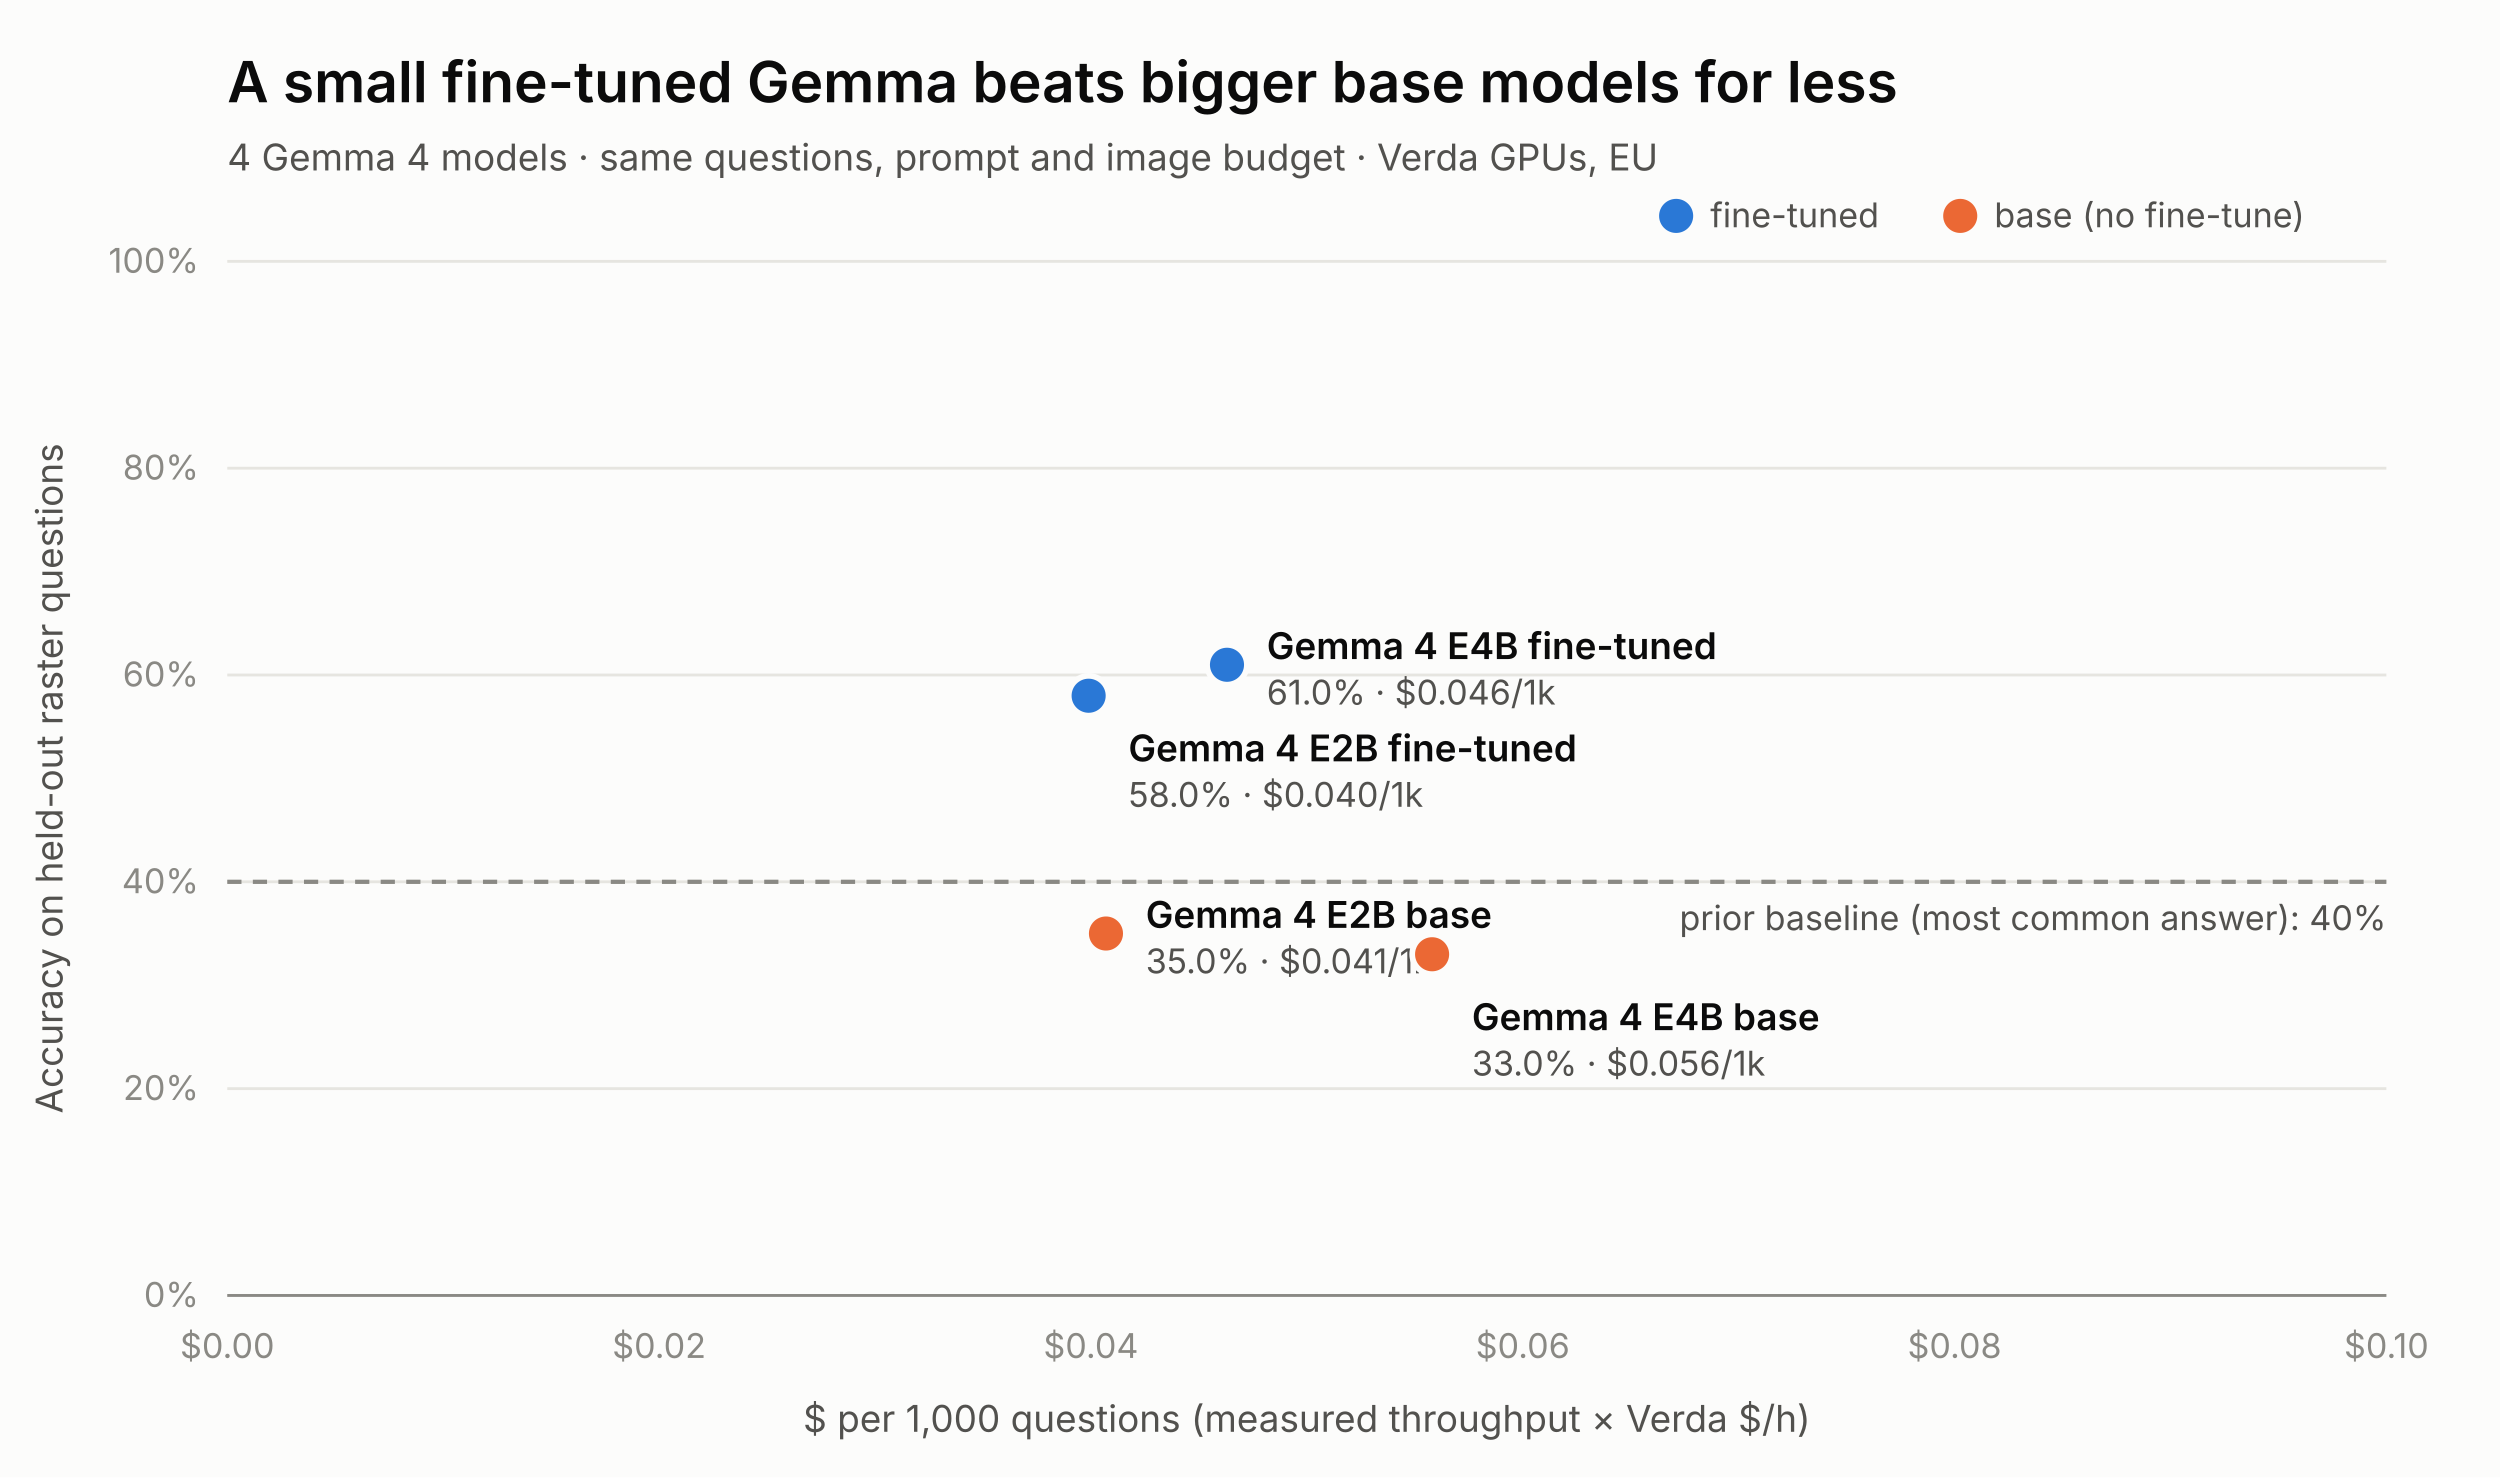
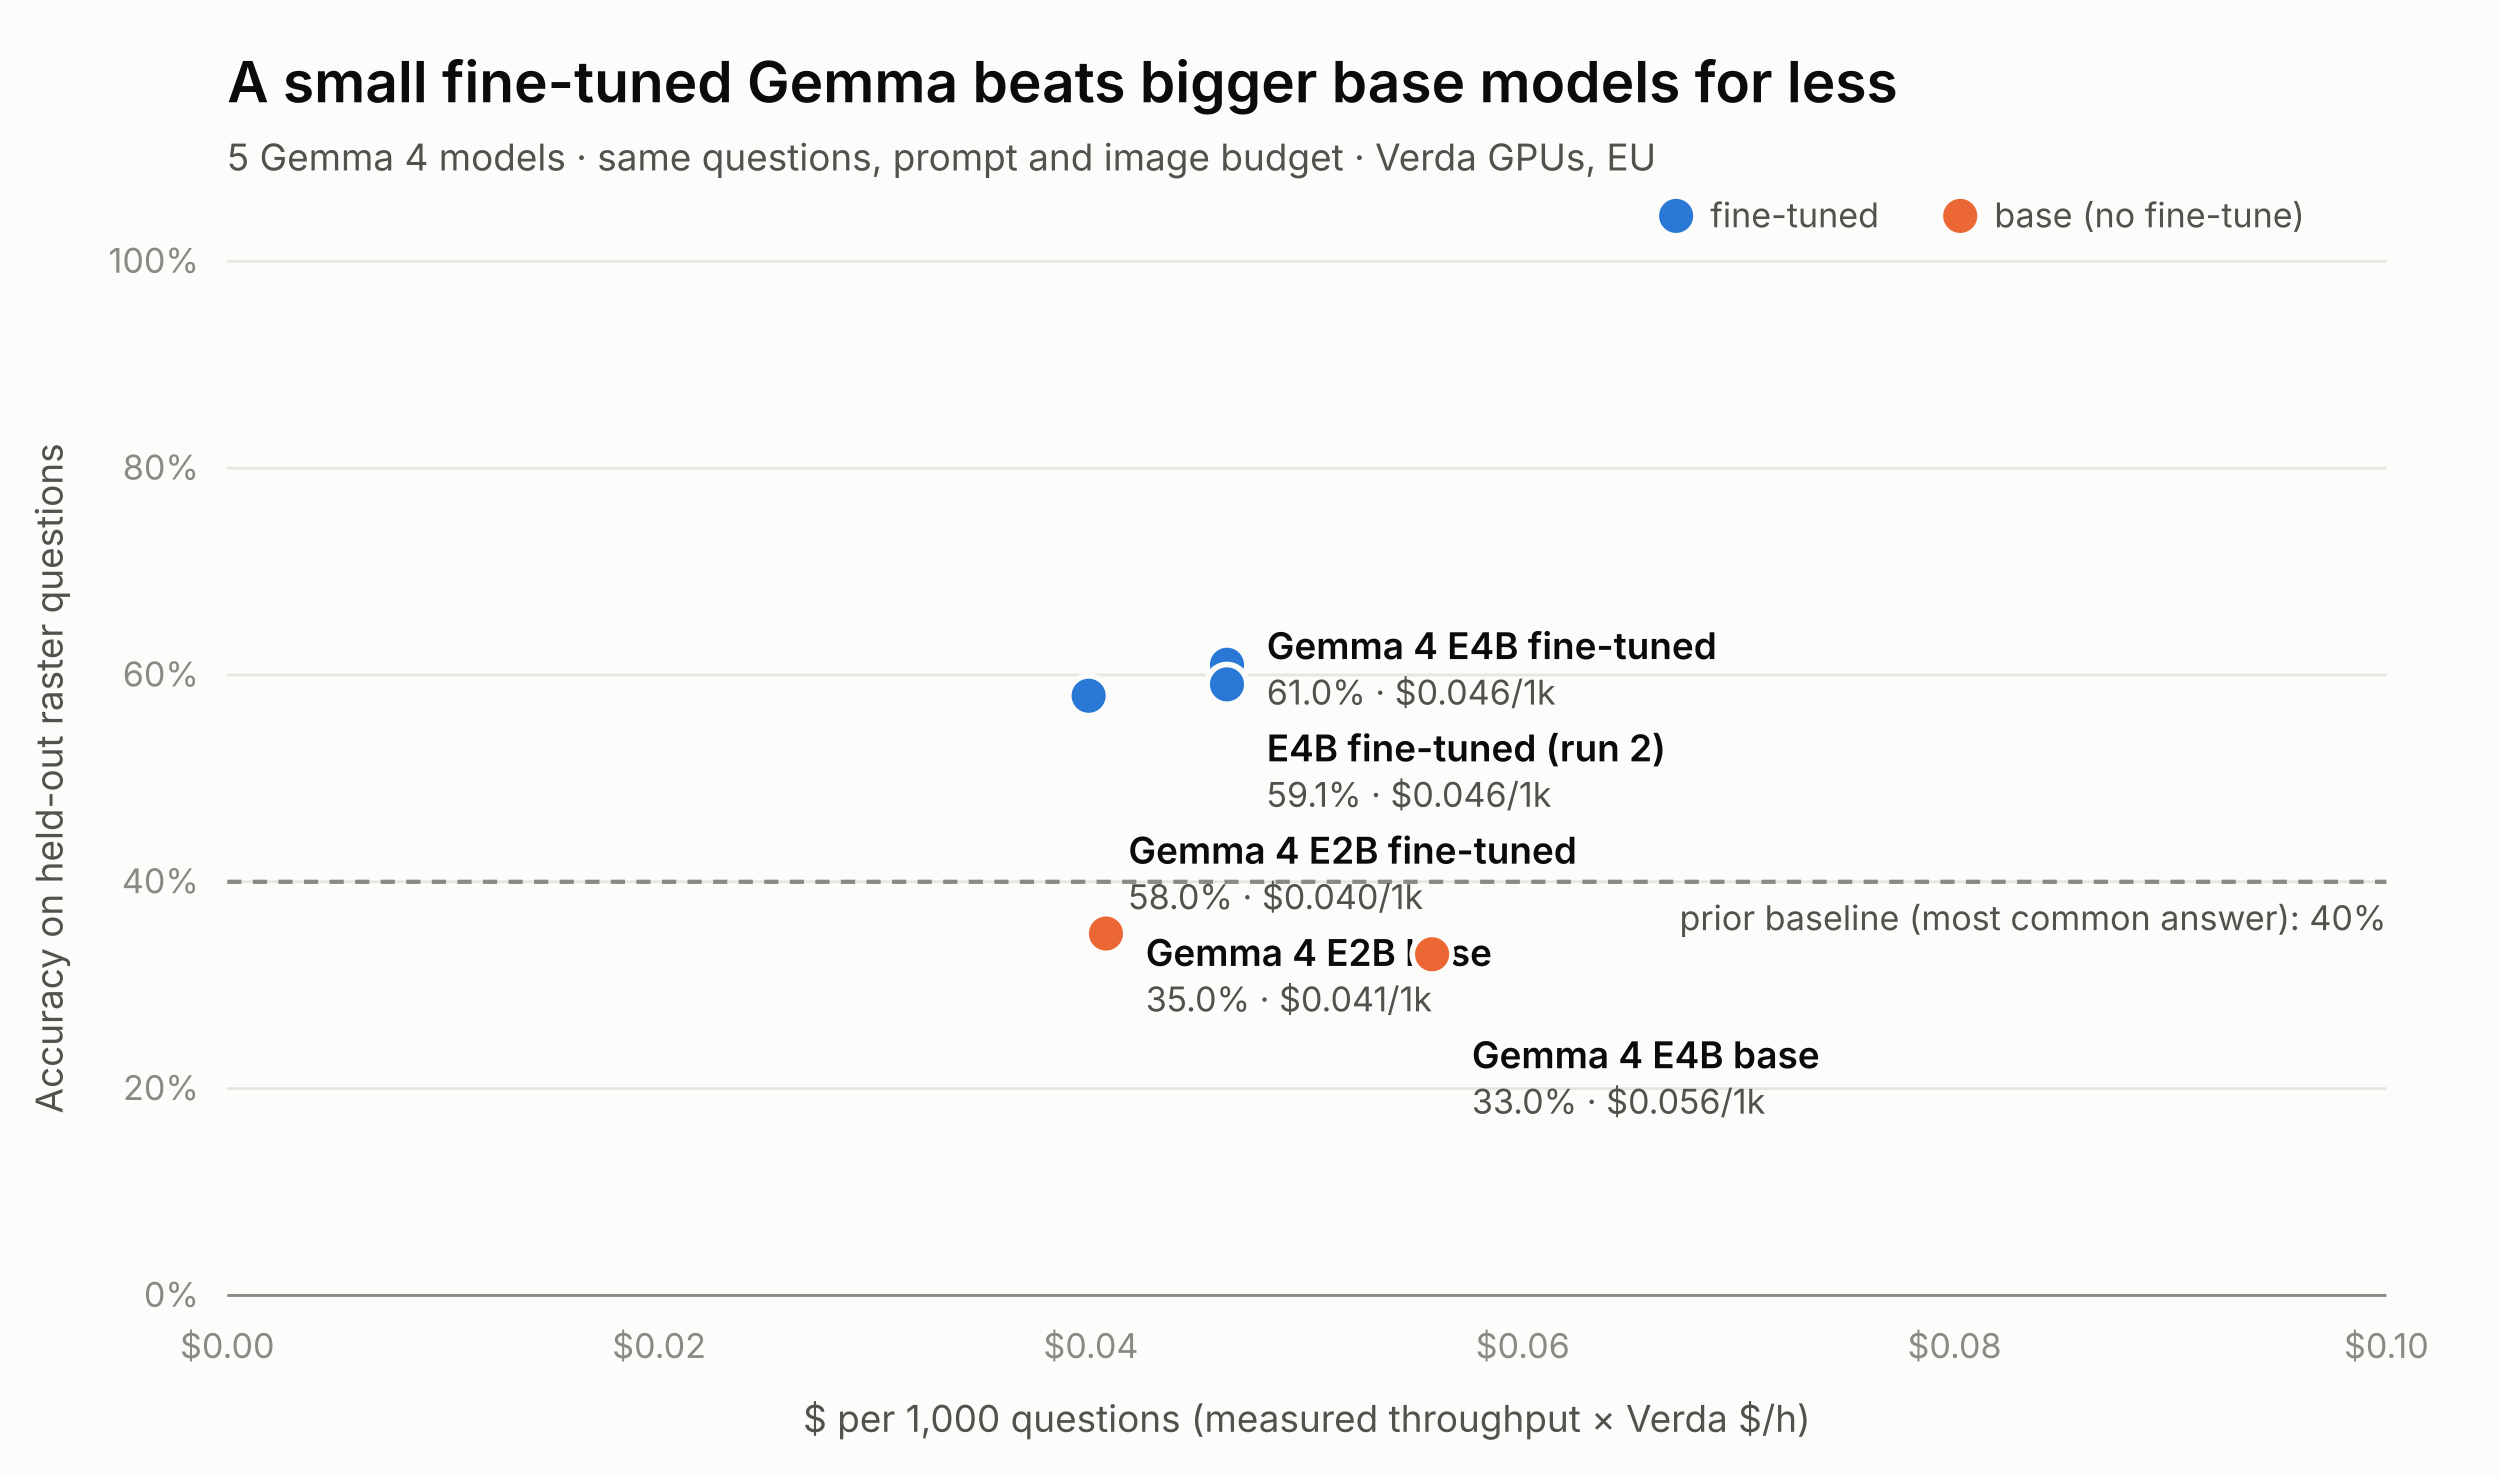
<svg xmlns="http://www.w3.org/2000/svg" viewBox="0 0 880 520" width="880" height="520" font-family="Inter, Segoe UI, Helvetica, Arial, sans-serif" role="img" aria-label="A small fine-tuned Gemma beats bigger base models for less">
  <rect width="880" height="520" fill="#fcfcfb" />
  <text x="80" y="36" font-size="20" font-weight="600" fill="#0b0b0b">A small fine-tuned Gemma beats bigger base models for less</text>
-   <text x="80" y="60" font-size="13" fill="#52514e">4 Gemma 4 models · same questions, prompt and image budget · Verda GPUs, EU</text>
+   <text x="80" y="60" font-size="13" fill="#52514e">5 Gemma 4 models · same questions, prompt and image budget · Verda GPUs, EU</text>
  <line x1="80" x2="840" y1="456.0" y2="456.0" stroke="#e6e5e0" stroke-width="1" />
  <text x="70" y="460.0" font-size="12" fill="#8a8984" text-anchor="end">0%</text>
  <line x1="80" x2="840" y1="383.2" y2="383.2" stroke="#e6e5e0" stroke-width="1" />
  <text x="70" y="387.2" font-size="12" fill="#8a8984" text-anchor="end">20%</text>
  <line x1="80" x2="840" y1="310.4" y2="310.4" stroke="#e6e5e0" stroke-width="1" />
  <text x="70" y="314.4" font-size="12" fill="#8a8984" text-anchor="end">40%</text>
  <line x1="80" x2="840" y1="237.6" y2="237.6" stroke="#e6e5e0" stroke-width="1" />
  <text x="70" y="241.6" font-size="12" fill="#8a8984" text-anchor="end">60%</text>
  <line x1="80" x2="840" y1="164.8" y2="164.8" stroke="#e6e5e0" stroke-width="1" />
  <text x="70" y="168.8" font-size="12" fill="#8a8984" text-anchor="end">80%</text>
  <line x1="80" x2="840" y1="92.0" y2="92.0" stroke="#e6e5e0" stroke-width="1" />
  <text x="70" y="96.0" font-size="12" fill="#8a8984" text-anchor="end">100%</text>
  <text x="80.0" y="478" font-size="12" fill="#8a8984" text-anchor="middle">$0.00</text>
  <text x="232.0" y="478" font-size="12" fill="#8a8984" text-anchor="middle">$0.02</text>
  <text x="384.0" y="478" font-size="12" fill="#8a8984" text-anchor="middle">$0.04</text>
  <text x="536.0" y="478" font-size="12" fill="#8a8984" text-anchor="middle">$0.06</text>
  <text x="688.0" y="478" font-size="12" fill="#8a8984" text-anchor="middle">$0.08</text>
  <text x="840.0" y="478" font-size="12" fill="#8a8984" text-anchor="middle">$0.10</text>
  <line x1="80" x2="840" y1="456" y2="456" stroke="#8a8984" stroke-width="1" />
  <text x="460.0" y="504" font-size="13" fill="#52514e" text-anchor="middle">$ per 1,000 questions (measured throughput × Verda $/h)</text>
  <text x="22" y="274.0" font-size="13" fill="#52514e" text-anchor="middle" transform="rotate(-90 22 274.0)">Accuracy on held-out raster questions</text>
  <line x1="80" x2="840" y1="310.4" y2="310.4" stroke="#8a8984" stroke-width="1.5" stroke-dasharray="5 4" />
  <text x="840" y="327.4" font-size="12" fill="#52514e" text-anchor="end">prior baseline (most common answer): 40%</text>
  <g>
    <circle cx="389.3" cy="328.6" r="16" fill="transparent" />
    <circle cx="389.3" cy="328.6" r="7" fill="#eb6834" stroke="#fcfcfb" stroke-width="2" />
  </g>
-   <text x="403.3" y="326.6" font-size="13" font-weight="600" fill="#0b0b0b" text-anchor="start">Gemma 4 E2B base</text>
-   <text x="403.3" y="342.6" font-size="12" fill="#52514e" text-anchor="start">35.0% · $0.041/1k</text>
+   <text x="403.3" y="340.0" font-size="13" font-weight="600" fill="#0b0b0b" text-anchor="start">Gemma 4 E2B base</text>
+   <text x="403.3" y="356.0" font-size="12" fill="#52514e" text-anchor="start">35.0% · $0.041/1k</text>
  <g>
    <circle cx="504.1" cy="335.9" r="16" fill="transparent" />
    <circle cx="504.1" cy="335.9" r="7" fill="#eb6834" stroke="#fcfcfb" stroke-width="2" />
  </g>
-   <text x="518.1" y="362.6" font-size="13" font-weight="600" fill="#0b0b0b" text-anchor="start">Gemma 4 E4B base</text>
-   <text x="518.1" y="378.6" font-size="12" fill="#52514e" text-anchor="start">33.0% · $0.056/1k</text>
+   <text x="518.1" y="376.0" font-size="13" font-weight="600" fill="#0b0b0b" text-anchor="start">Gemma 4 E4B base</text>
+   <text x="518.1" y="392.0" font-size="12" fill="#52514e" text-anchor="start">33.0% · $0.056/1k</text>
  <g>
    <circle cx="431.9" cy="234.0" r="16" fill="transparent" />
    <circle cx="431.9" cy="234.0" r="7" fill="#2a78d6" stroke="#fcfcfb" stroke-width="2" />
  </g>
  <text x="445.9" y="232.0" font-size="13" font-weight="600" fill="#0b0b0b" text-anchor="start">Gemma 4 E4B fine-tuned</text>
  <text x="445.9" y="248.0" font-size="12" fill="#52514e" text-anchor="start">61.0% · $0.046/1k</text>
  <g>
+     <circle cx="431.9" cy="240.9" r="16" fill="transparent" />
+     <circle cx="431.9" cy="240.9" r="7" fill="#2a78d6" stroke="#fcfcfb" stroke-width="2" />
+   </g>
+   <text x="445.9" y="268.0" font-size="13" font-weight="600" fill="#0b0b0b" text-anchor="start">E4B fine-tuned (run 2)</text>
+   <text x="445.9" y="284.0" font-size="12" fill="#52514e" text-anchor="start">59.1% · $0.046/1k</text>
+   <g>
    <circle cx="383.2" cy="244.9" r="16" fill="transparent" />
    <circle cx="383.2" cy="244.9" r="7" fill="#2a78d6" stroke="#fcfcfb" stroke-width="2" />
  </g>
-   <text x="397.2" y="268.0" font-size="13" font-weight="600" fill="#0b0b0b" text-anchor="start">Gemma 4 E2B fine-tuned</text>
-   <text x="397.2" y="284.0" font-size="12" fill="#52514e" text-anchor="start">58.0% · $0.040/1k</text>
+   <text x="397.2" y="304.0" font-size="13" font-weight="600" fill="#0b0b0b" text-anchor="start">Gemma 4 E2B fine-tuned</text>
+   <text x="397.2" y="320.0" font-size="12" fill="#52514e" text-anchor="start">58.0% · $0.040/1k</text>
  <circle cx="590" cy="76" r="6" fill="#2a78d6" />
  <text x="602" y="80" font-size="12" fill="#52514e">fine-tuned</text>
  <circle cx="690" cy="76" r="6" fill="#eb6834" />
  <text x="702" y="80" font-size="12" fill="#52514e">base (no fine-tune)</text>
</svg>
